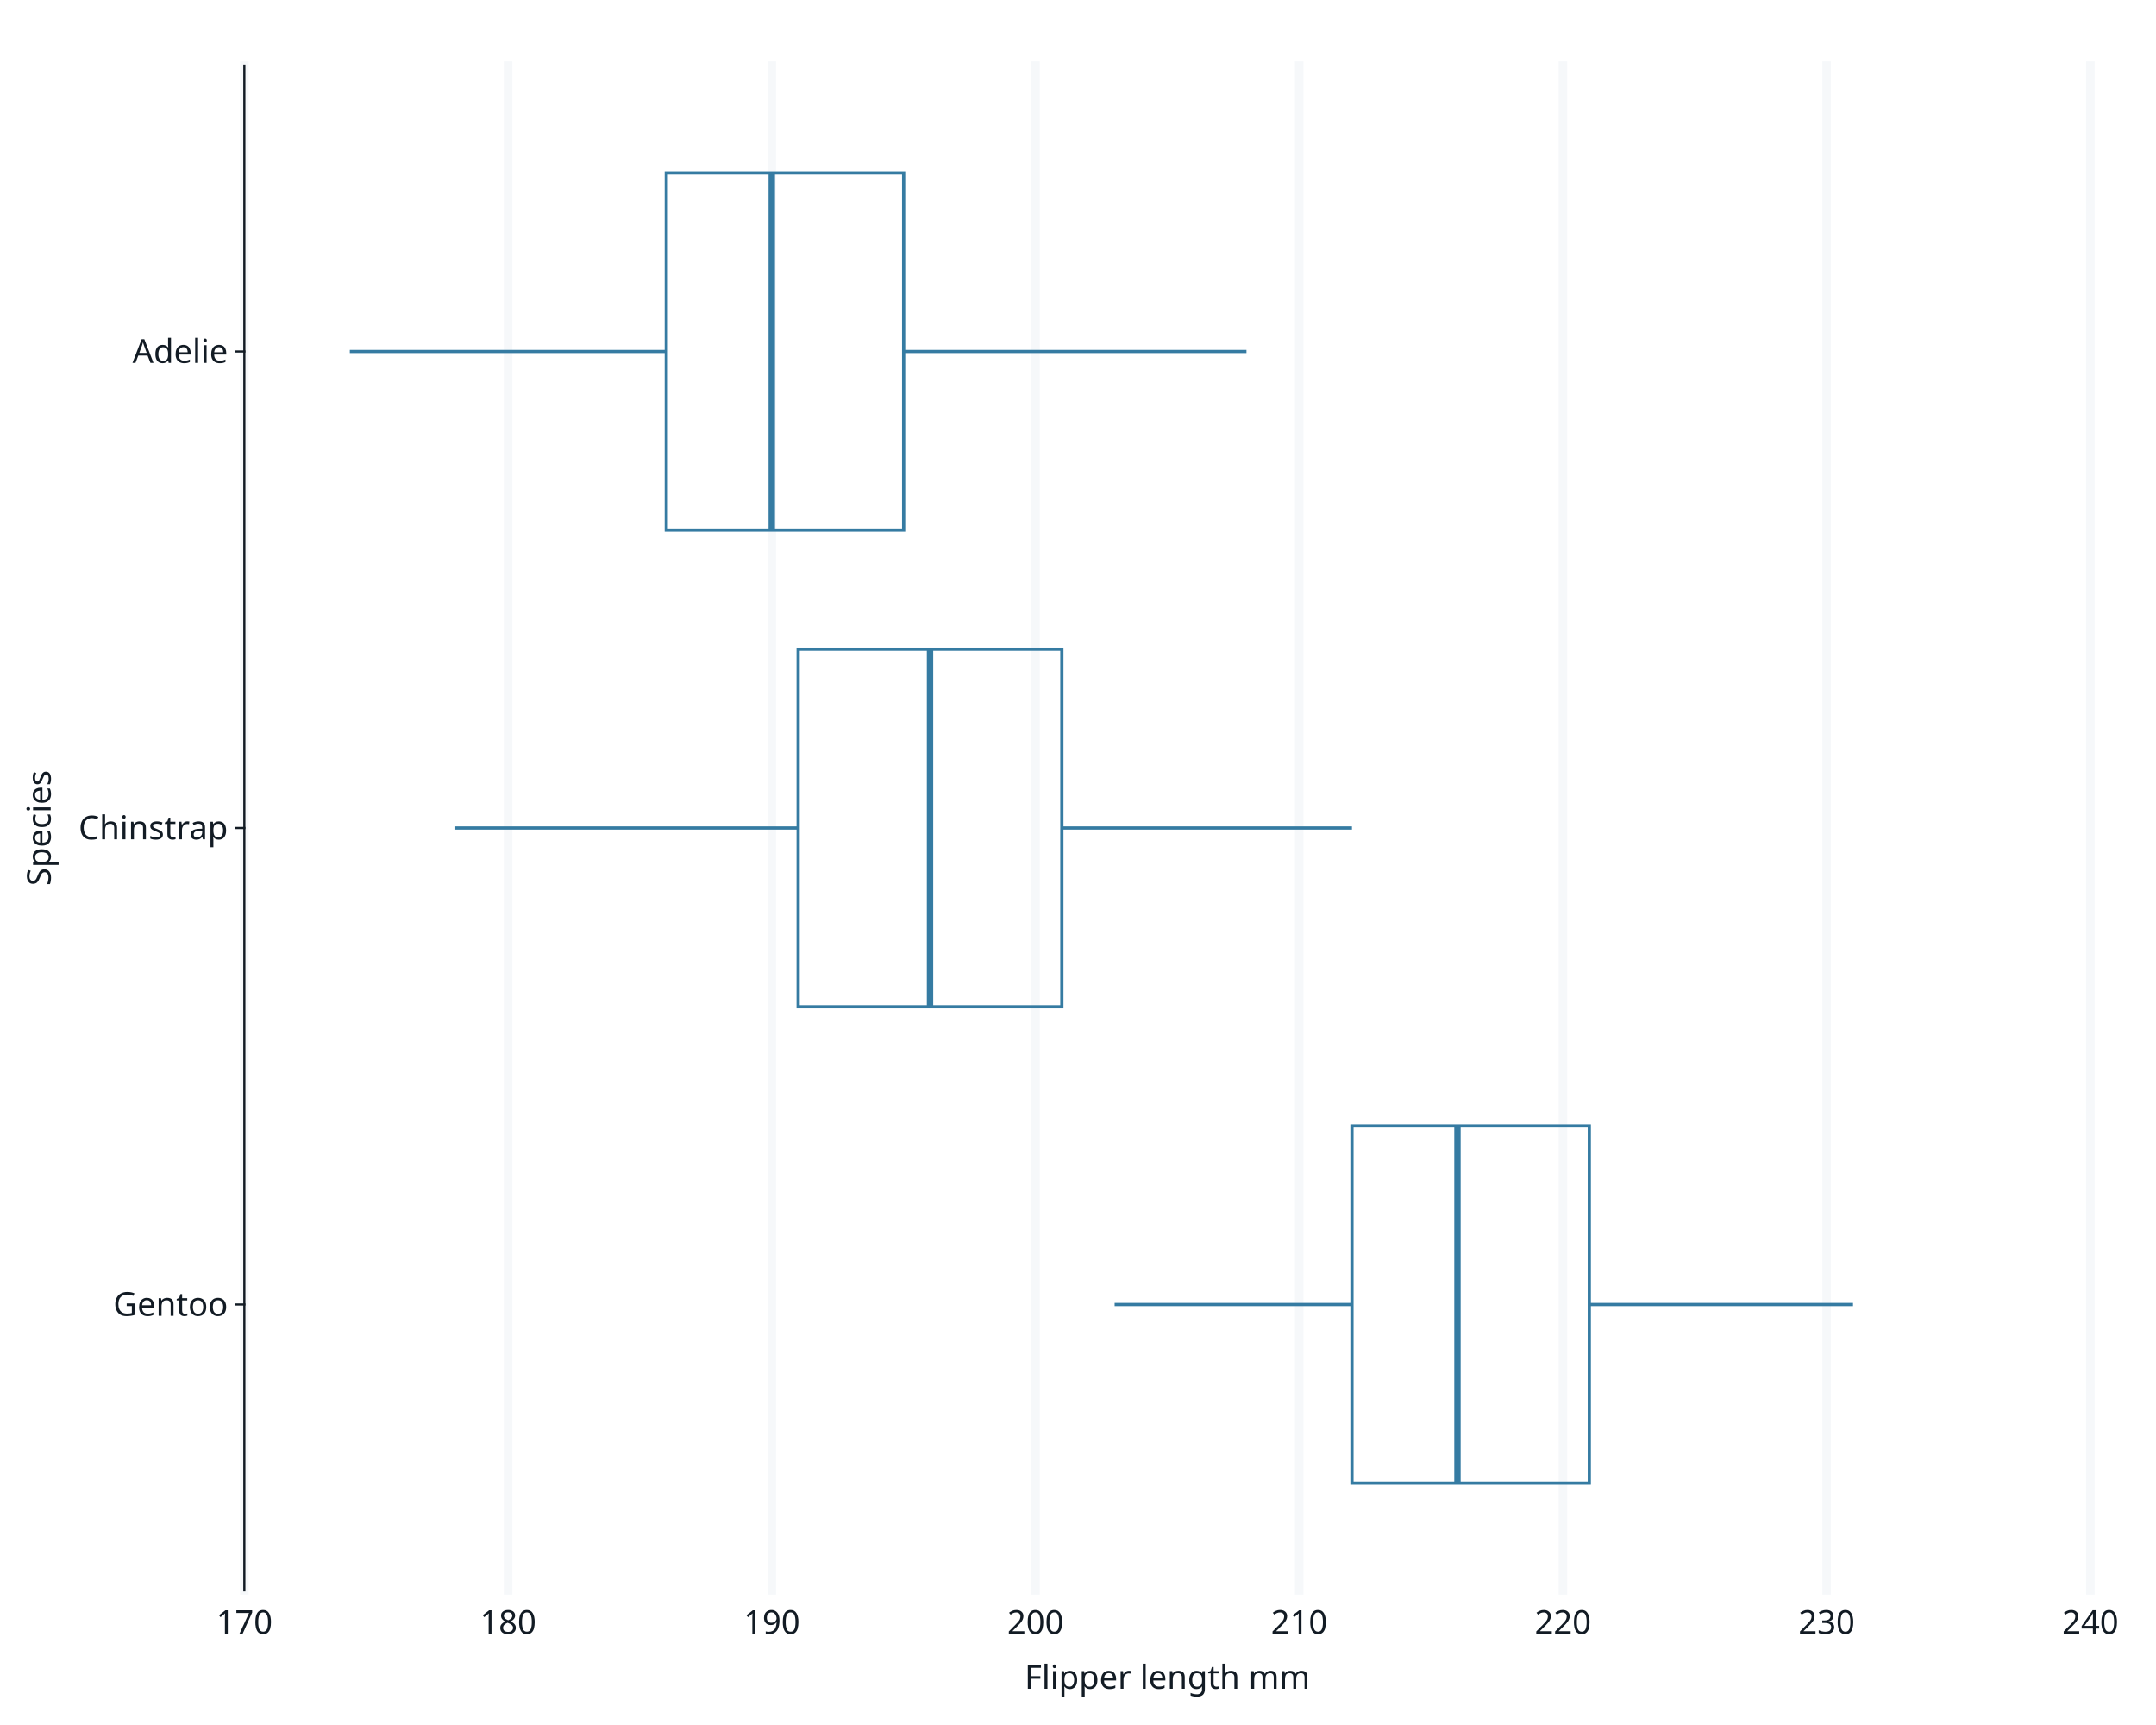
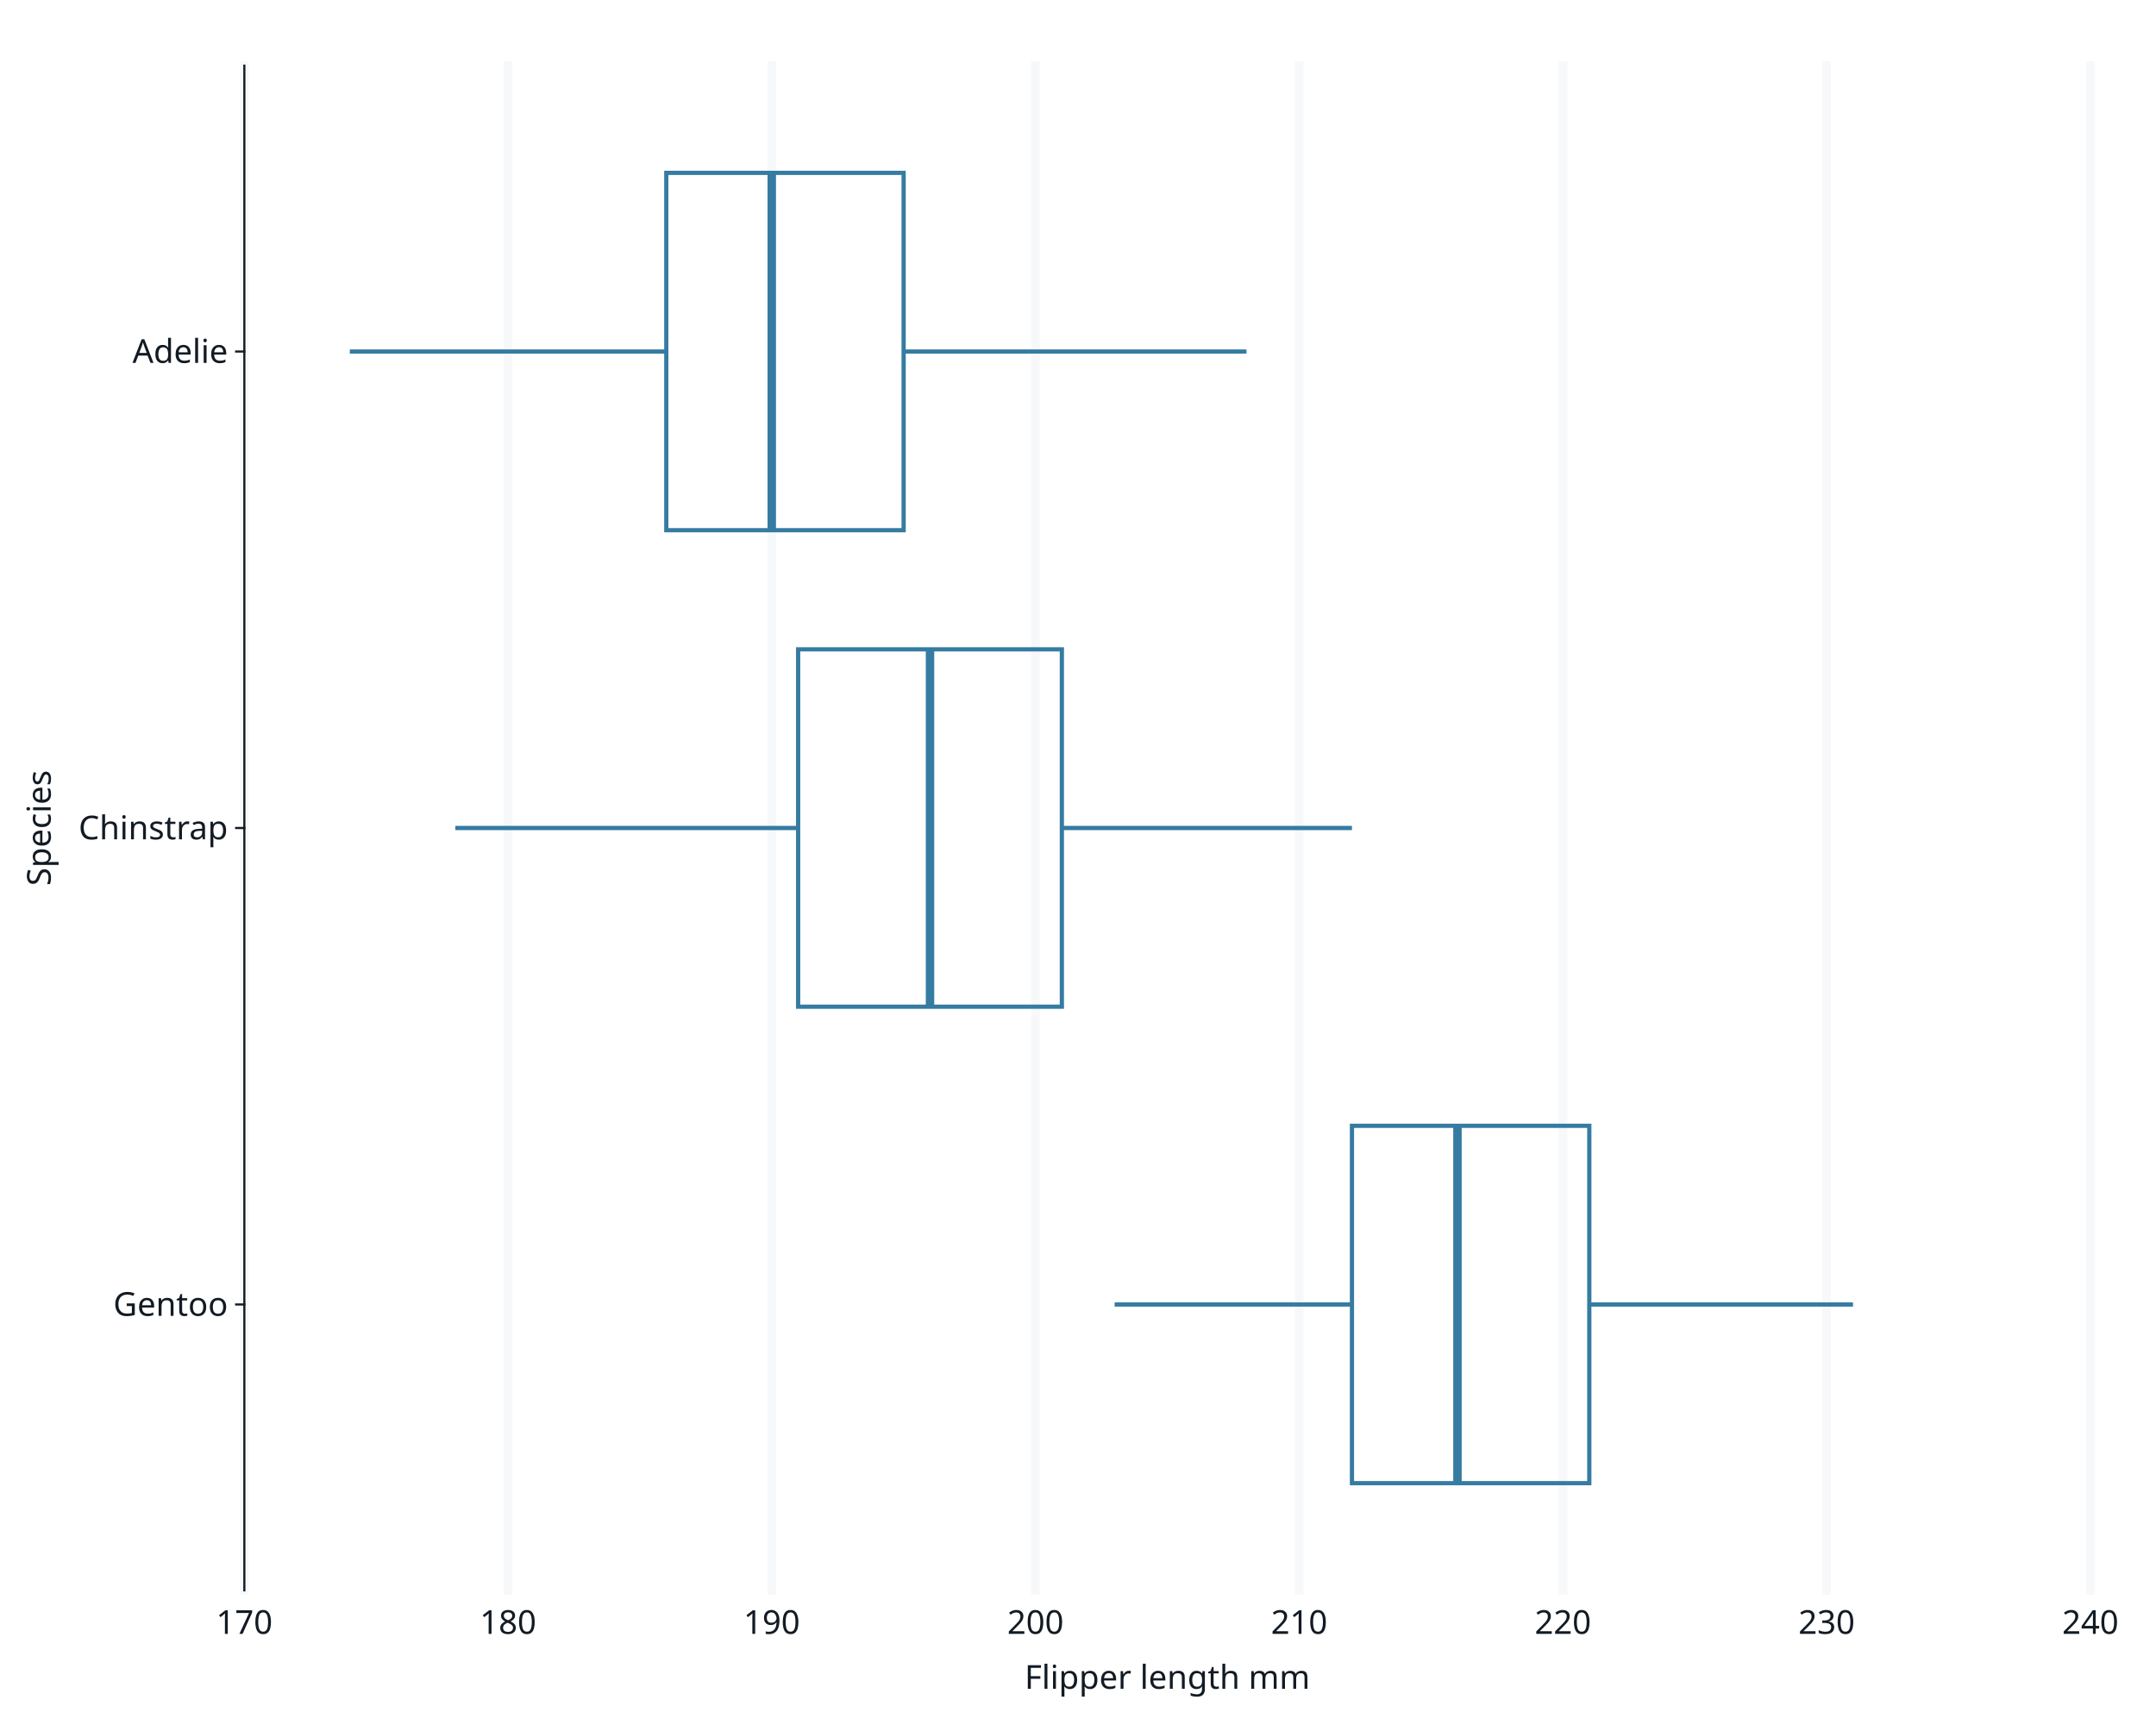
<svg xmlns="http://www.w3.org/2000/svg" class="svglite" data-engine-version="2.0" width="720.00pt" height="576.00pt" viewBox="0 0 720.00 576.00">
  <defs>
    <style type="text/css">
    .svglite line, .svglite polyline, .svglite polygon, .svglite path, .svglite rect, .svglite circle {
      fill: none;
      stroke: #000000;
      stroke-linecap: round;
      stroke-linejoin: round;
      stroke-miterlimit: 10.00;
    }
  </style>
  </defs>
  <rect width="100%" height="100%" style="stroke: none; fill: #FFFFFF;" />
  <defs>
    <clipPath id="cpMC4wMHw3MjAuMDB8MC4wMHw1NzYuMDA=">
      <rect x="0.00" y="0.00" width="720.00" height="576.00" />
    </clipPath>
  </defs>
  <g clip-path="url(#cpMC4wMHw3MjAuMDB8MC4wMHw1NzYuMDA=)">
    <rect x="0" y="0.00" width="720.00" height="576.00" style="stroke-width: 0.71; stroke: #FFFFFF; fill: #FFFFFF;" />
    <rect x="81.60" y="21.92" width="616.49" height="509.13" style="stroke-width: 0.71; stroke: #FFFFFF; fill: #FFFFFF;" />
    <polyline points="81.60,531.05 81.60,21.92 " style="stroke-width: 2.85; stroke: #F6F8FA; stroke-linecap: square;" />
    <polyline points="169.67,531.05 169.67,21.92 " style="stroke-width: 2.85; stroke: #F6F8FA; stroke-linecap: square;" />
    <polyline points="257.73,531.05 257.73,21.92 " style="stroke-width: 2.85; stroke: #F6F8FA; stroke-linecap: square;" />
    <polyline points="345.80,531.05 345.80,21.92 " style="stroke-width: 2.85; stroke: #F6F8FA; stroke-linecap: square;" />
    <polyline points="433.87,531.05 433.87,21.92 " style="stroke-width: 2.85; stroke: #F6F8FA; stroke-linecap: square;" />
    <polyline points="521.94,531.05 521.94,21.92 " style="stroke-width: 2.85; stroke: #F6F8FA; stroke-linecap: square;" />
    <polyline points="610.01,531.05 610.01,21.92 " style="stroke-width: 2.85; stroke: #F6F8FA; stroke-linecap: square;" />
    <polyline points="698.08,531.05 698.08,21.92 " style="stroke-width: 2.85; stroke: #F6F8FA; stroke-linecap: square;" />
-     <line x1="530.75" y1="435.59" x2="618.82" y2="435.59" style="stroke-width: 1.07; stroke: #357BA2; stroke-linecap: butt;" />
-     <line x1="451.49" y1="435.59" x2="372.23" y2="435.59" style="stroke-width: 1.07; stroke: #357BA2; stroke-linecap: butt;" />
-     <polygon points="530.75,495.25 451.49,495.25 451.49,375.92 530.75,375.92 530.75,495.25 " style="stroke-width: 1.07; stroke: #357BA2; stroke-linecap: butt; stroke-linejoin: miter; fill: none;" />
-     <line x1="486.72" y1="495.25" x2="486.72" y2="375.92" style="stroke-width: 2.13; stroke: #357BA2; stroke-linecap: butt; stroke-linejoin: miter;" />
-     <line x1="354.61" y1="276.48" x2="451.49" y2="276.48" style="stroke-width: 1.07; stroke: #357BA2; stroke-linecap: butt;" />
-     <line x1="266.54" y1="276.48" x2="152.05" y2="276.48" style="stroke-width: 1.07; stroke: #357BA2; stroke-linecap: butt;" />
-     <polygon points="354.61,336.15 266.54,336.15 266.54,216.82 354.61,216.82 354.61,336.15 " style="stroke-width: 1.07; stroke: #357BA2; stroke-linecap: butt; stroke-linejoin: miter; fill: none;" />
-     <line x1="310.58" y1="336.15" x2="310.58" y2="216.82" style="stroke-width: 2.13; stroke: #357BA2; stroke-linecap: butt; stroke-linejoin: miter;" />
+     <line x1="530.75" y1="435.59" x2="618.82" y2="435.59" style="stroke-width: 1.41; stroke: #357BA2; stroke-linecap: butt;" />
+     <line x1="451.49" y1="435.59" x2="372.23" y2="435.59" style="stroke-width: 1.41; stroke: #357BA2; stroke-linecap: butt;" />
+     <polygon points="530.75,495.25 451.49,495.25 451.49,375.92 530.75,375.92 530.75,495.25 " style="stroke-width: 1.41; stroke: #357BA2; stroke-linecap: butt; stroke-linejoin: miter; fill: none;" />
+     <line x1="486.72" y1="495.25" x2="486.72" y2="375.92" style="stroke-width: 2.82; stroke: #357BA2; stroke-linecap: butt; stroke-linejoin: miter;" />
+     <line x1="354.61" y1="276.48" x2="451.49" y2="276.48" style="stroke-width: 1.41; stroke: #357BA2; stroke-linecap: butt;" />
+     <line x1="266.54" y1="276.48" x2="152.05" y2="276.48" style="stroke-width: 1.41; stroke: #357BA2; stroke-linecap: butt;" />
+     <polygon points="354.61,336.15 266.54,336.15 266.54,216.82 354.61,216.82 354.61,336.15 " style="stroke-width: 1.41; stroke: #357BA2; stroke-linecap: butt; stroke-linejoin: miter; fill: none;" />
+     <line x1="310.58" y1="336.15" x2="310.58" y2="216.82" style="stroke-width: 2.82; stroke: #357BA2; stroke-linecap: butt; stroke-linejoin: miter;" />
    <circle cx="99.21" cy="117.38" r="1.95" style="stroke-width: 0.71; stroke: none;" />
    <circle cx="433.87" cy="117.38" r="1.95" style="stroke-width: 0.71; stroke: none;" />
-     <line x1="301.77" y1="117.38" x2="416.26" y2="117.38" style="stroke-width: 1.07; stroke: #357BA2; stroke-linecap: butt;" />
-     <line x1="222.51" y1="117.38" x2="116.82" y2="117.38" style="stroke-width: 1.07; stroke: #357BA2; stroke-linecap: butt;" />
-     <polygon points="301.77,177.04 222.51,177.04 222.51,57.72 301.77,57.72 301.77,177.04 " style="stroke-width: 1.07; stroke: #357BA2; stroke-linecap: butt; stroke-linejoin: miter; fill: none;" />
-     <line x1="257.73" y1="177.04" x2="257.73" y2="57.72" style="stroke-width: 2.13; stroke: #357BA2; stroke-linecap: butt; stroke-linejoin: miter;" />
+     <line x1="301.77" y1="117.38" x2="416.26" y2="117.38" style="stroke-width: 1.41; stroke: #357BA2; stroke-linecap: butt;" />
+     <line x1="222.51" y1="117.38" x2="116.82" y2="117.38" style="stroke-width: 1.41; stroke: #357BA2; stroke-linecap: butt;" />
+     <polygon points="301.77,177.04 222.51,177.04 222.51,57.72 301.77,57.72 301.77,177.04 " style="stroke-width: 1.41; stroke: #357BA2; stroke-linecap: butt; stroke-linejoin: miter; fill: none;" />
+     <line x1="257.73" y1="177.04" x2="257.73" y2="57.72" style="stroke-width: 2.82; stroke: #357BA2; stroke-linecap: butt; stroke-linejoin: miter;" />
    <polyline points="81.60,531.05 81.60,21.92 " style="stroke-width: 0.71; stroke: #121B24; stroke-linecap: square;" />
    <text x="76.12" y="439.37" text-anchor="end" style="font-size: 11.00px; fill: #121B24; font-family: sans;" textLength="36.09px" lengthAdjust="spacingAndGlyphs">Gentoo</text>
    <text x="76.12" y="280.27" text-anchor="end" style="font-size: 11.00px; fill: #121B24; font-family: sans;" textLength="47.08px" lengthAdjust="spacingAndGlyphs">Chinstrap</text>
    <text x="76.12" y="121.17" text-anchor="end" style="font-size: 11.00px; fill: #121B24; font-family: sans;" textLength="30.58px" lengthAdjust="spacingAndGlyphs">Adelie</text>
    <polyline points="78.86,435.59 81.60,435.59 " style="stroke-width: 0.71; stroke: #121B24; stroke-linecap: square;" />
    <polyline points="78.86,276.48 81.60,276.48 " style="stroke-width: 0.71; stroke: #121B24; stroke-linecap: square;" />
    <polyline points="78.86,117.38 81.60,117.38 " style="stroke-width: 0.71; stroke: #121B24; stroke-linecap: square;" />
    <text x="81.60" y="545.56" text-anchor="middle" style="font-size: 11.00px; fill: #121B24; font-family: sans;" textLength="18.35px" lengthAdjust="spacingAndGlyphs">170</text>
    <text x="169.67" y="545.56" text-anchor="middle" style="font-size: 11.00px; fill: #121B24; font-family: sans;" textLength="18.35px" lengthAdjust="spacingAndGlyphs">180</text>
    <text x="257.73" y="545.56" text-anchor="middle" style="font-size: 11.00px; fill: #121B24; font-family: sans;" textLength="18.35px" lengthAdjust="spacingAndGlyphs">190</text>
    <text x="345.80" y="545.56" text-anchor="middle" style="font-size: 11.00px; fill: #121B24; font-family: sans;" textLength="18.35px" lengthAdjust="spacingAndGlyphs">200</text>
    <text x="433.87" y="545.56" text-anchor="middle" style="font-size: 11.00px; fill: #121B24; font-family: sans;" textLength="18.35px" lengthAdjust="spacingAndGlyphs">210</text>
    <text x="521.94" y="545.56" text-anchor="middle" style="font-size: 11.00px; fill: #121B24; font-family: sans;" textLength="18.35px" lengthAdjust="spacingAndGlyphs">220</text>
    <text x="610.01" y="545.56" text-anchor="middle" style="font-size: 11.00px; fill: #121B24; font-family: sans;" textLength="18.35px" lengthAdjust="spacingAndGlyphs">230</text>
    <text x="698.08" y="545.56" text-anchor="middle" style="font-size: 11.00px; fill: #121B24; font-family: sans;" textLength="18.35px" lengthAdjust="spacingAndGlyphs">240</text>
    <text x="389.84" y="563.90" text-anchor="middle" style="font-size: 11.00px; fill: #121B24; font-family: sans;" textLength="88.04px" lengthAdjust="spacingAndGlyphs">Flipper length mm</text>
    <text transform="translate(16.93,276.48) rotate(-90)" text-anchor="middle" style="font-size: 11.00px; fill: #121B24; font-family: sans;" textLength="39.14px" lengthAdjust="spacingAndGlyphs">Species</text>
  </g>
</svg>
